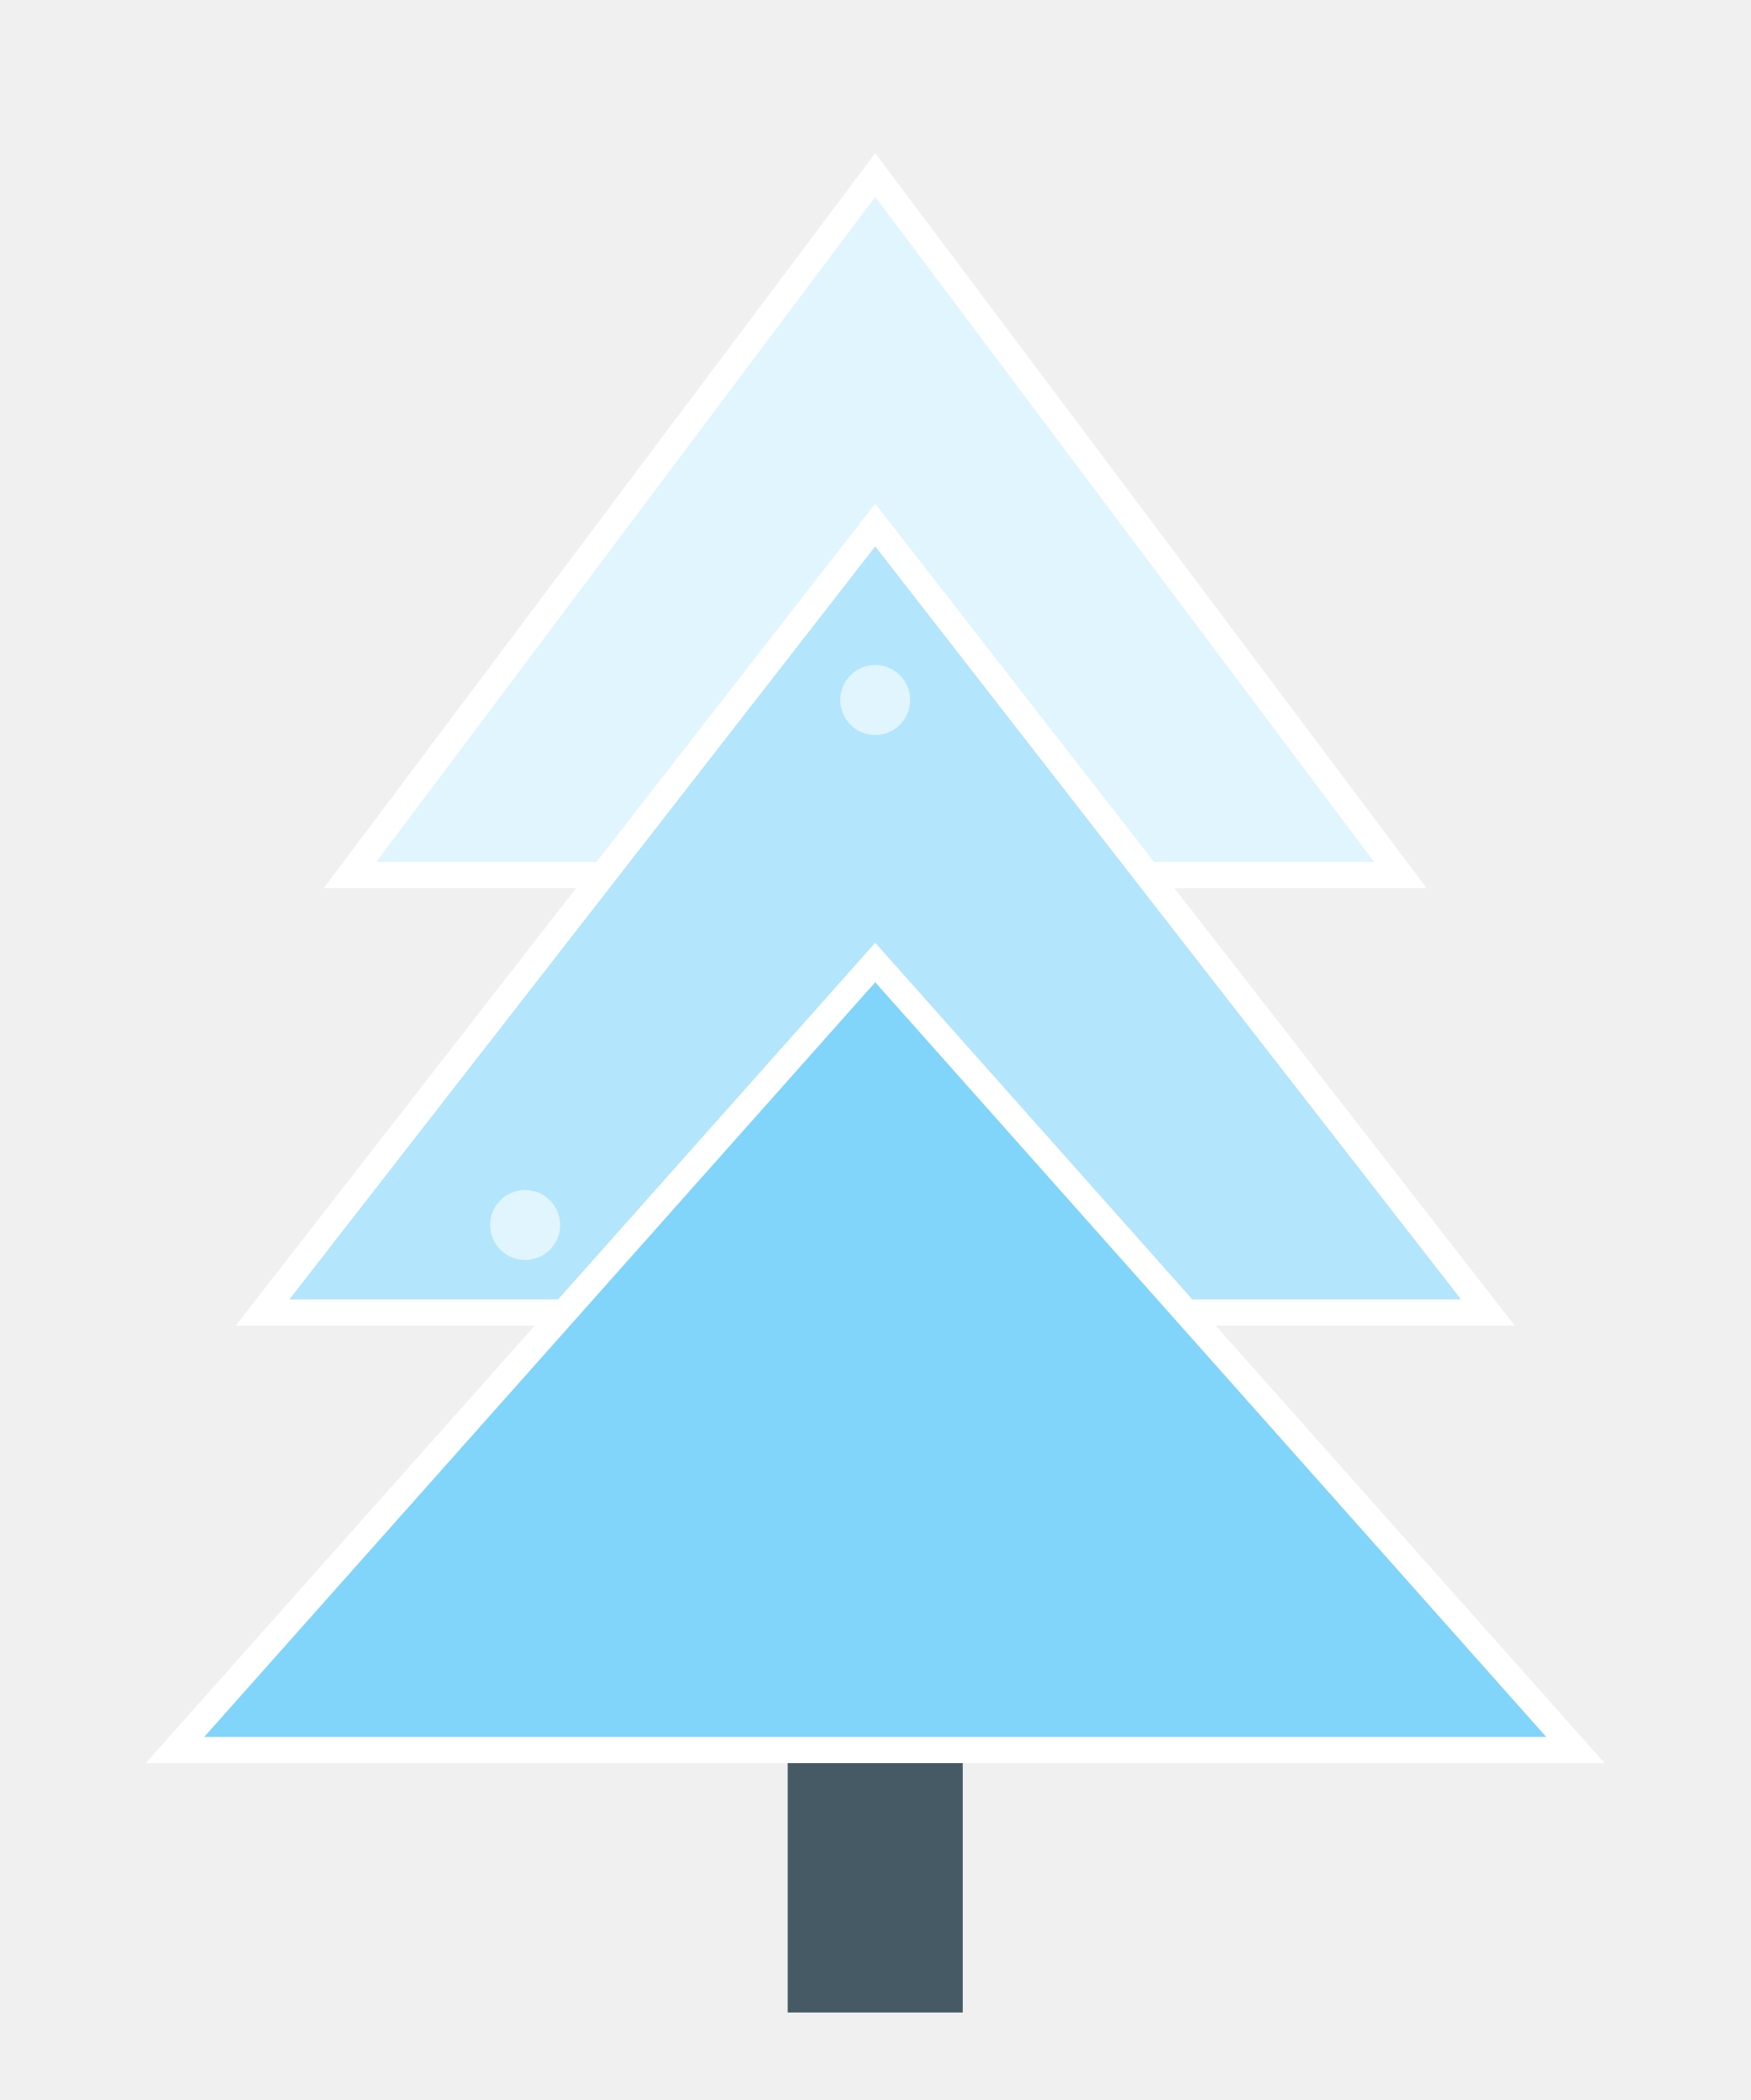
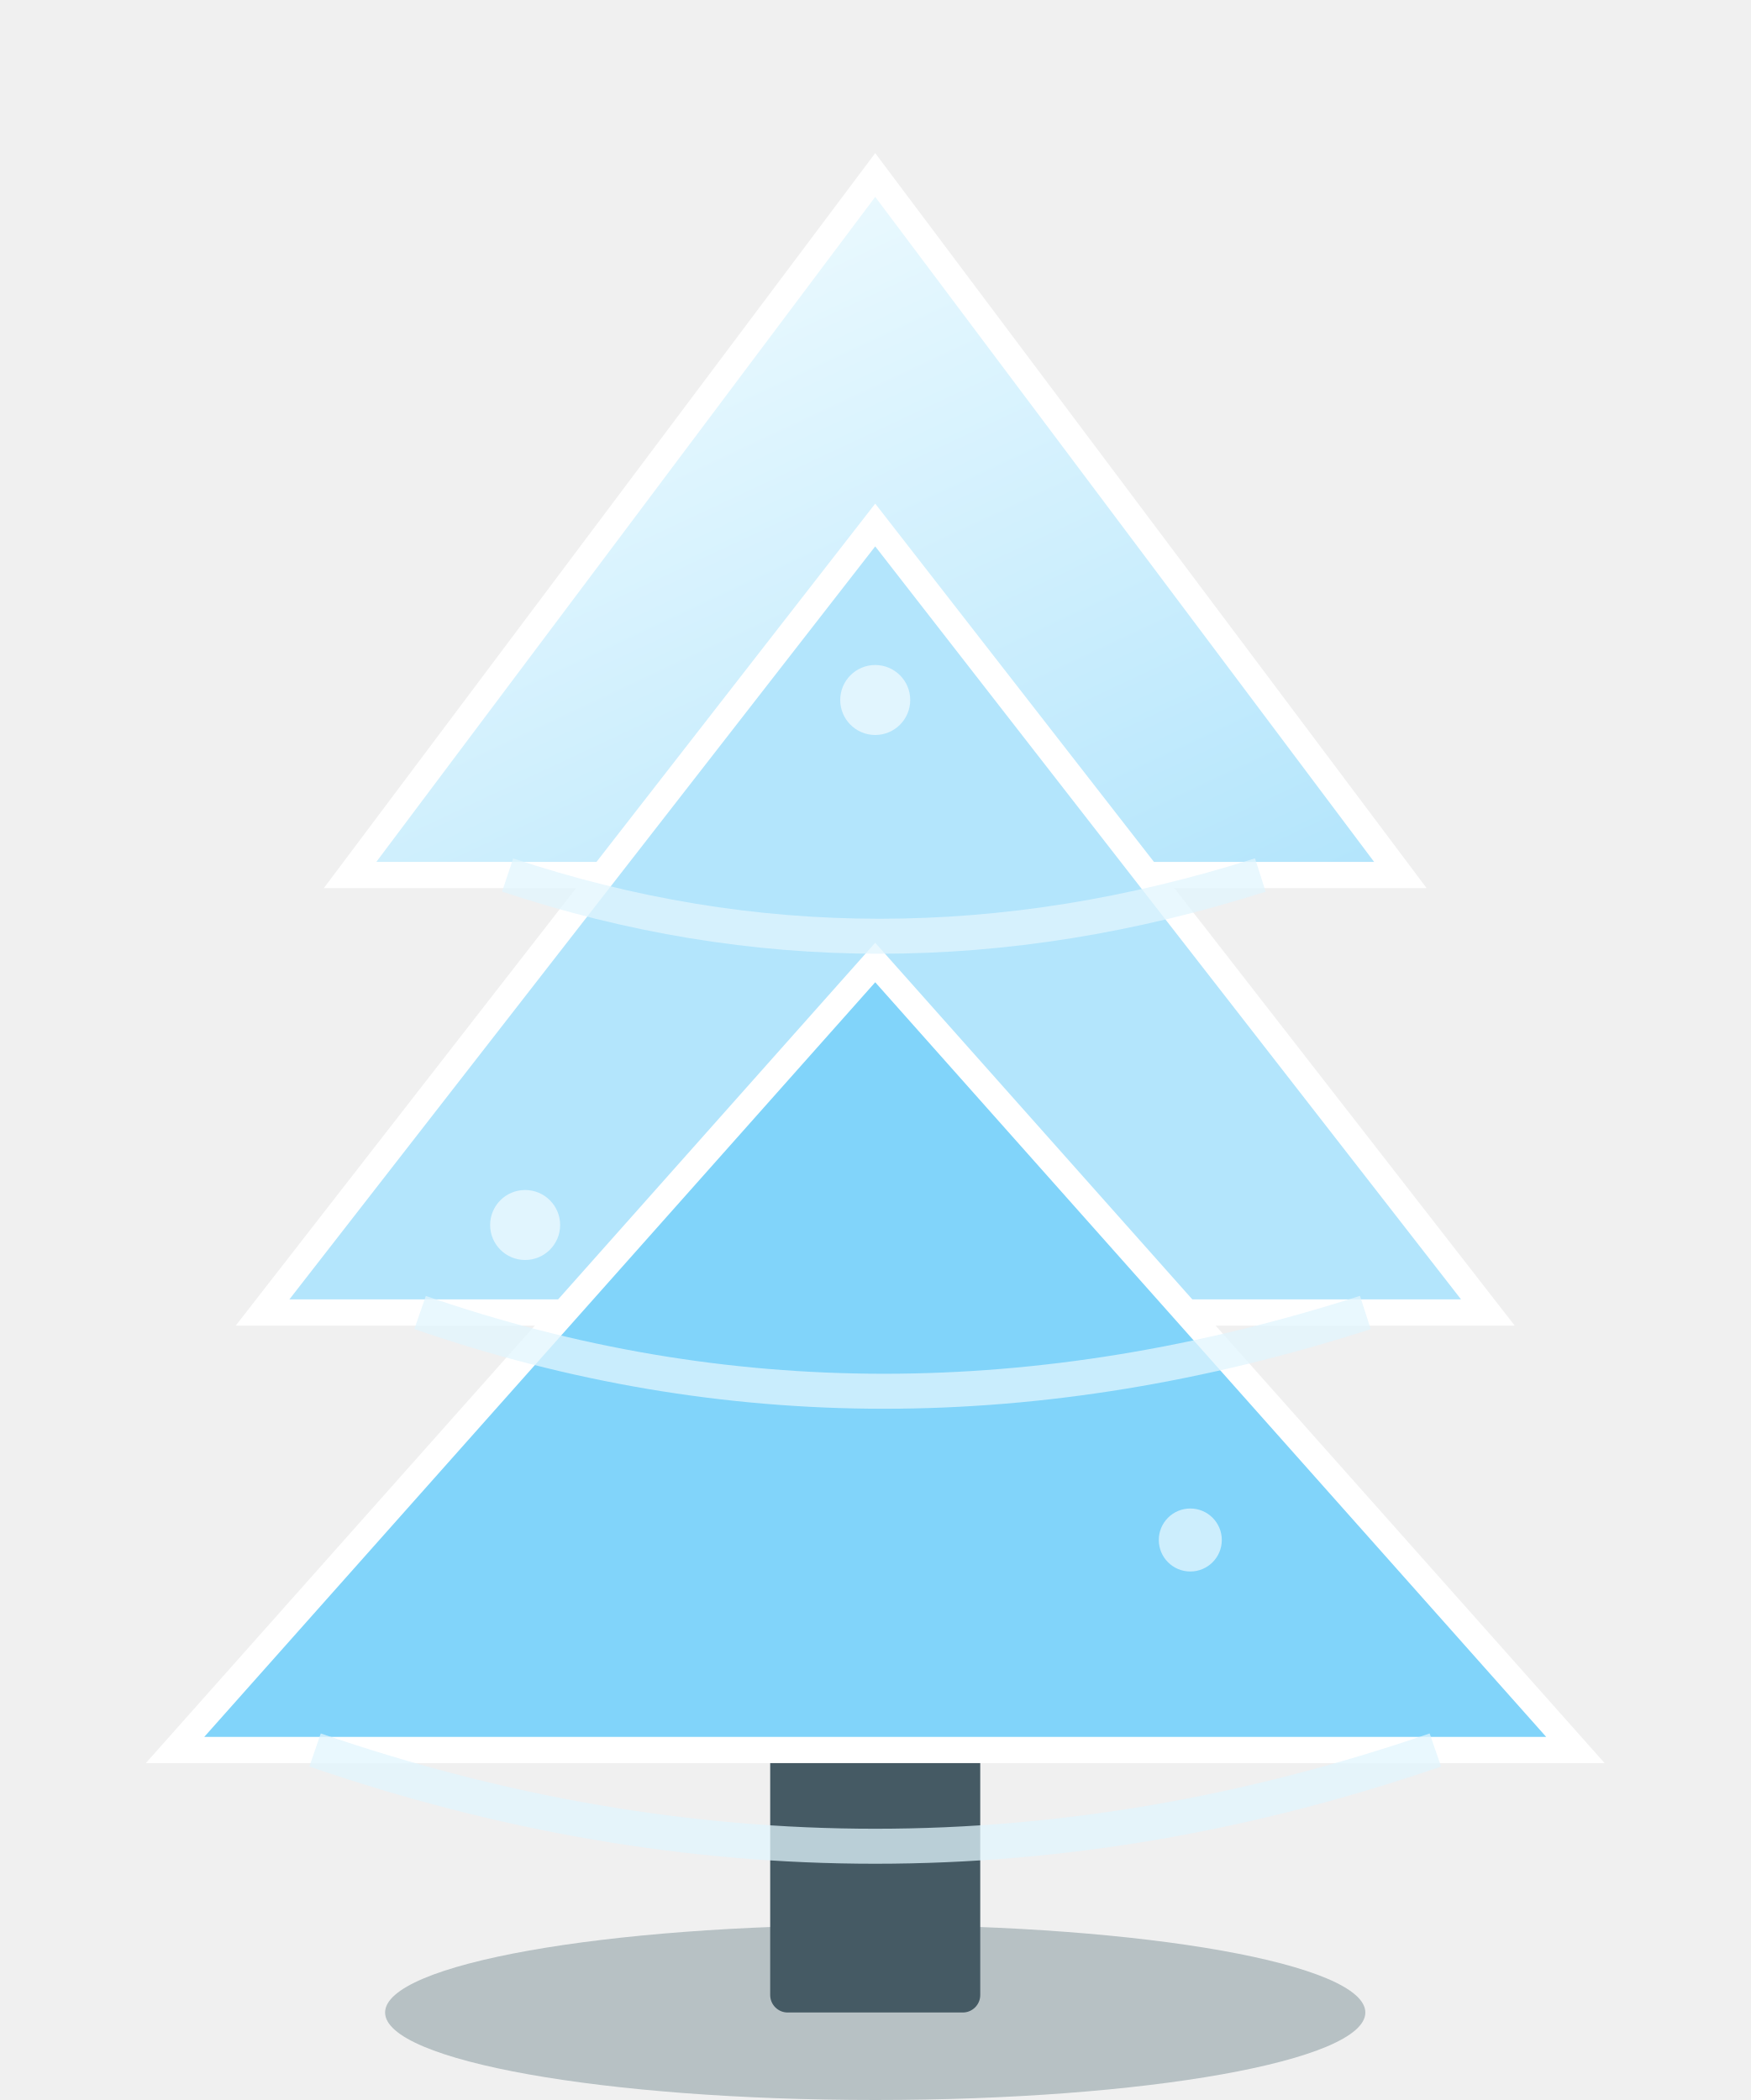
<svg xmlns="http://www.w3.org/2000/svg" viewBox="0 0 100 120">
-   <rect x="45" y="90" width="10" height="25" fill="#455a64" />
-   <polygon points="50,10 20,50 80,50" fill="#e1f5fe" stroke="#ffffff" stroke-width="1.5" />
+   <defs>
+     <linearGradient id="icePine" x1="28" y1="10" x2="72" y2="104" gradientUnits="userSpaceOnUse">
+       <stop offset="0" stop-color="#f5fdff" />
+       <stop offset="0.55" stop-color="#b3e5fc" />
+       <stop offset="1" stop-color="#4fc3f7" />
+     </linearGradient>
+   </defs>
+   <ellipse cx="50" cy="115" rx="28" ry="5" fill="#0b3340" opacity="0.25" />
+   <rect x="44" y="88" width="12" height="27" rx="1" fill="#455a64" />
+   <polygon points="50,10 20,50 80,50" fill="url(#icePine)" stroke="#ffffff" stroke-width="1.5" />
  <polygon points="50,30 15,75 85,75" fill="#b3e5fc" stroke="#ffffff" stroke-width="1.5" />
  <polygon points="50,55 10,100 90,100" fill="#81d4fa" stroke="#ffffff" stroke-width="1.5" />
+   <path d="M29 50 Q50 57 72 50 M24 75 Q50 84 78 75 M18 100 Q50 111 82 100" fill="none" stroke="#e1f5fe" stroke-width="2" opacity="0.75" />
  <circle cx="50" cy="40" r="2" fill="white" opacity="0.6" />
  <circle cx="30" cy="70" r="2" fill="white" opacity="0.6" />
+   <circle cx="68" cy="88" r="1.8" fill="white" opacity="0.6" />
</svg>
